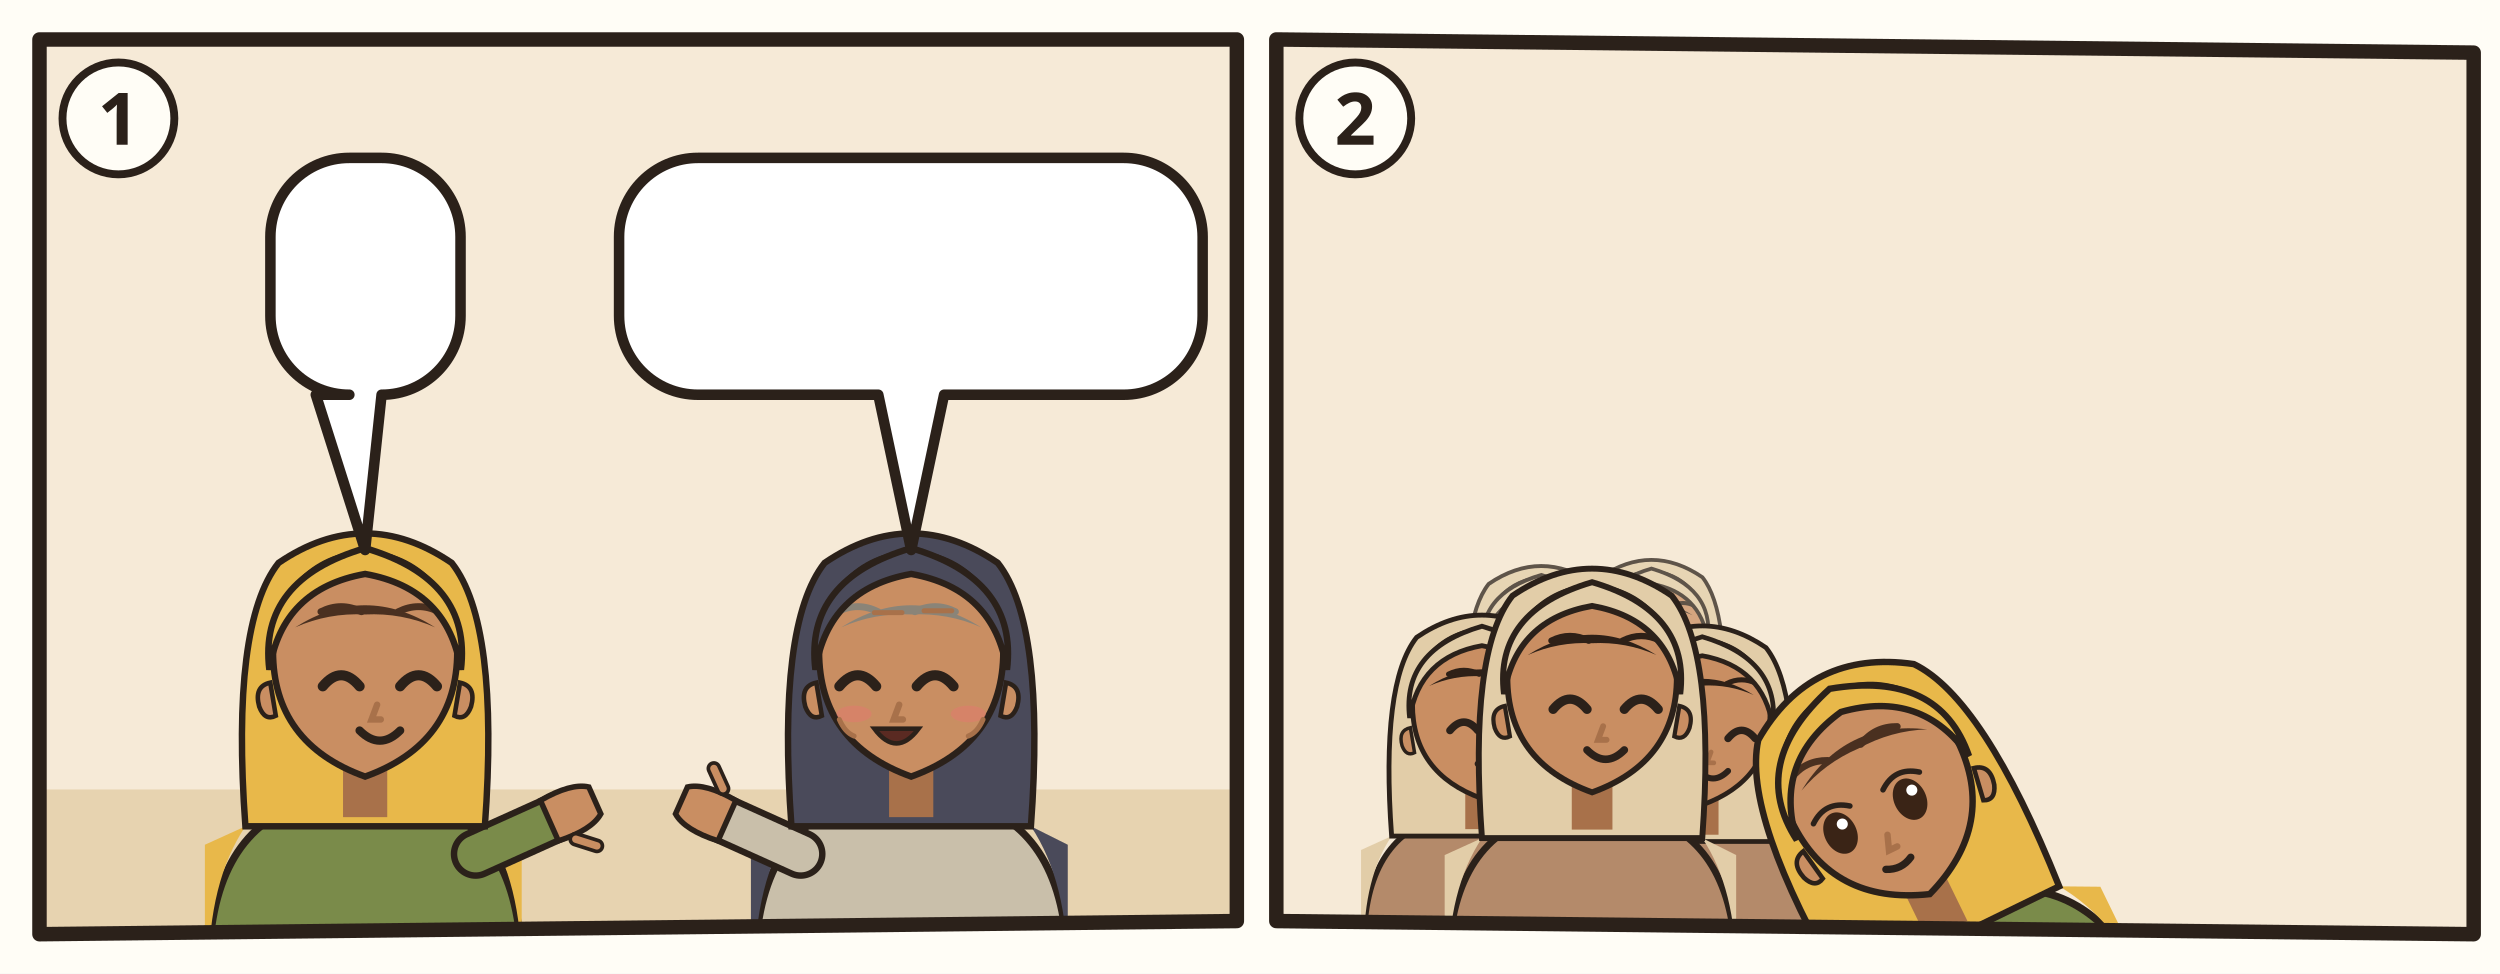
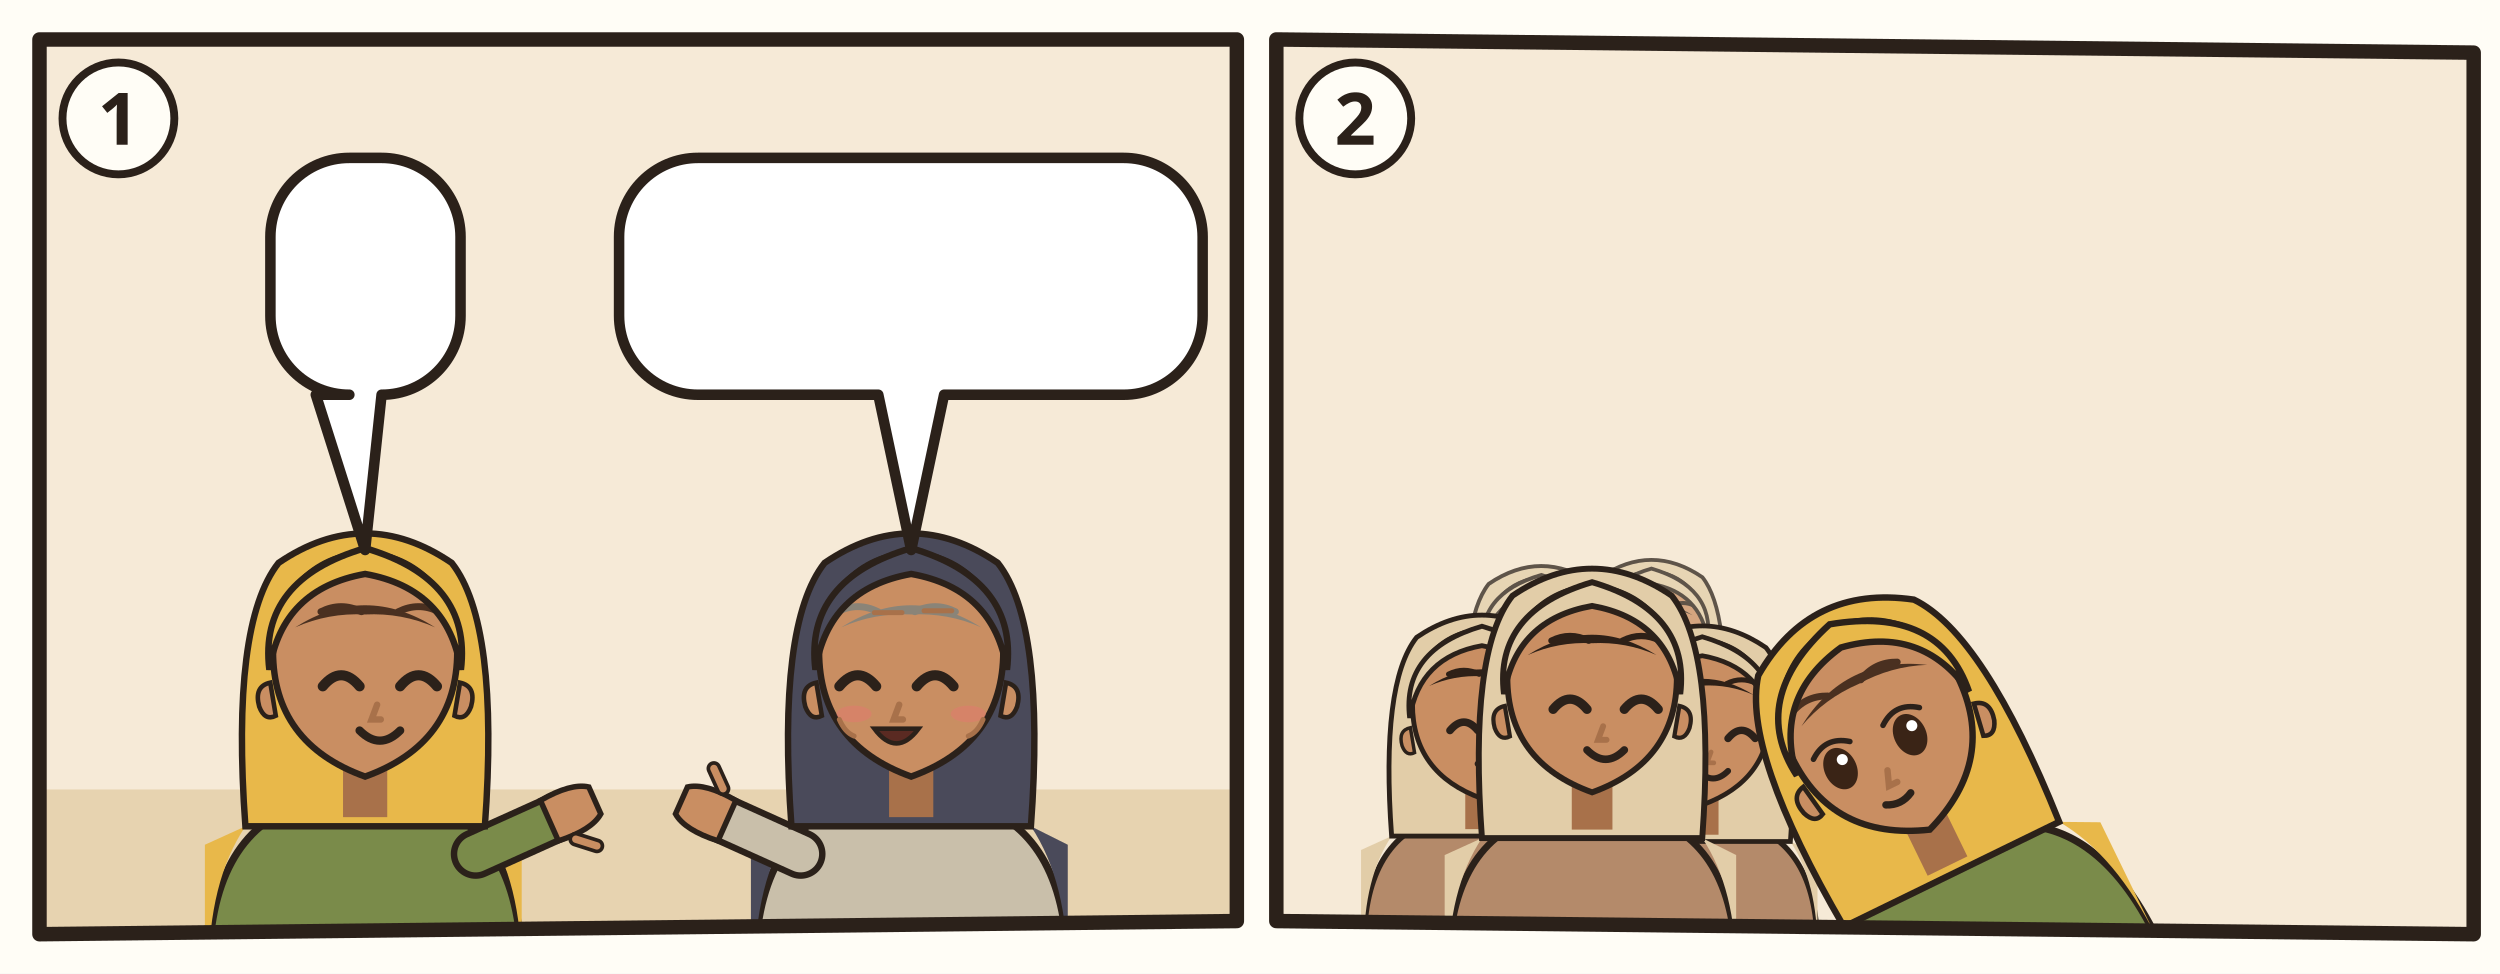
<svg xmlns="http://www.w3.org/2000/svg" viewBox="0 0 380 148">
  <rect width="380" height="148" fill="#FFFDF6" />
  <g transform="translate(4 4)">
    <clipPath id="an-cp-rut-002-018-023-1">
      <polygon points="2,2 184,2 184,136 2,138" />
    </clipPath>
    <g clip-path="url(#an-cp-rut-002-018-023-1)">
      <polygon points="2,2 184,2 184,136 2,138" fill="#F6EAD7" />
      <path d="M0 116h186v24H0z" fill="#E7D3B0" />
      <g transform="translate(51.5 96.4) scale(1.4)">
        <path d="M-17 34Q-17 19-7 15.6L7 15.6Q17 19 17 34z" fill="#7A8B4A" stroke="#2B211A" stroke-width=".8" />
        <path d="M-13 18Q-17 24-17 34h-.4V20zM13 18Q17 24 17 34V20z" fill="#E8B84A" />
        <path d="M12 21L21.1 16.9" stroke="#2B211A" stroke-width="5.4" stroke-linecap="round" />
        <path d="M12 21L21.1 16.9" stroke="#7A8B4A" stroke-width="4" stroke-linecap="round" />
        <g transform="translate(21.1 16.9) rotate(66)">
          <path d="M-2.4 1.2Q-2.8-2.6-1.6-4.2h3.2Q2.8-2.6 2.4 1.2z" fill="#C98E62" stroke="#2B211A" stroke-width=".6" />
          <path d="M3 -.6l1.6-1.8" stroke="#2B211A" stroke-width="1.6" stroke-linecap="round" />
          <path d="M3 -.6l1.6-1.8" stroke="#C98E62" stroke-width=".8" stroke-linecap="round" />
        </g>
        <path d="M-13 18Q-14.6-4-9.4-10.6Q0-17 9.4-10.6Q14.6-4 13 18z" fill="#E8B84A" stroke="#2B211A" stroke-width=".7" />
        <path d="M-2.4 11h4.8v6h-4.8z" fill="#A8714A" />
        <path d="M-10 -1Q-10 9 0 12.6Q10 9 10 -1A10 10.6 0 0 0 -10 -1z" fill="#C98E62" stroke="#2B211A" stroke-width=".7" />
        <path d="M10.3 2.4q1.8.4 1.2 2.6-.6 1.6-1.8 1z M-10.3 2.4q-1.8.4-1.2 2.6.6 1.6 1.8 1z" fill="#C98E62" stroke="#2B211A" stroke-width=".5" />
        <path d="M-4.6 2.8Q-2.6 0.4 -0.6 2.8" fill="none" stroke="#2B211A" stroke-width="1.1" stroke-linecap="round" />
        <path d="M3.8 2.8Q5.8 0.4 7.8 2.8" fill="none" stroke="#2B211A" stroke-width="1.1" stroke-linecap="round" />
        <path d="M-4.8 -5.3Q-2.6 -6.4 -0.4 -5.3M3.6 -5.3Q5.8 -6.4 8.0 -5.3" fill="none" stroke="#4A3020" stroke-width=".75" stroke-linecap="round" />
        <path d="M1.3 4.8l-.6 1.6h1" fill="none" stroke="#A8714A" stroke-width=".7" stroke-linecap="round" />
        <path d="M-0.6 7.6Q1.6 9.8 3.8 7.6" fill="none" stroke="#2B211A" stroke-width=".9" stroke-linecap="round" />
        <path d="M-7.6-3.6Q0-8.4 7.6-3.6Q4-5.2 0-5Q-4-5.2-7.6-3.6z" fill="#4A3020" />
        <path d="M-10.4 1Q-11.6-8.8 0-12.2Q11.6-8.8 10.4 1Q9-7.8 0-9.4Q-9-7.8-10.4 1z" fill="#E8B84A" stroke="#2B211A" stroke-width=".7" />
        <use href="#an-gerste" x="-4" y="13" width="16" height="12" />
      </g>
      <g transform="translate(134.5 96.4) scale(1.4)">
        <path d="M-17 34Q-17 19-7 15.6L7 15.6Q17 19 17 34z" fill="#C9BFAA" stroke="#2B211A" stroke-width=".8" />
        <path d="M-13 18Q-17 24-17 34h-.4V20zM13 18Q17 24 17 34V20z" fill="#4A4A5A" />
        <path d="M-12 21L-21.1 16.9" stroke="#2B211A" stroke-width="5.4" stroke-linecap="round" />
        <path d="M-12 21L-21.1 16.9" stroke="#C9BFAA" stroke-width="4" stroke-linecap="round" />
        <g transform="translate(-21.1 16.9) rotate(294)">
          <path d="M-2.4 1.2Q-2.8-2.6-1.6-4.2h3.2Q2.8-2.6 2.4 1.2z" fill="#C98E62" stroke="#2B211A" stroke-width=".6" />
          <path d="M3 -.6l1.6-1.8" stroke="#2B211A" stroke-width="1.6" stroke-linecap="round" />
          <path d="M3 -.6l1.6-1.8" stroke="#C98E62" stroke-width=".8" stroke-linecap="round" />
        </g>
        <path d="M-13 18Q-14.6-4-9.4-10.6Q0-17 9.4-10.6Q14.6-4 13 18z" fill="#4A4A5A" stroke="#2B211A" stroke-width=".7" />
        <path d="M-2.4 11h4.8v6h-4.8z" fill="#A8714A" />
        <path d="M-10 -1Q-10 9 0 12.6Q10 9 10 -1A10 10.6 0 0 0 -10 -1z" fill="#C98E62" stroke="#2B211A" stroke-width=".7" />
        <path d="M10.3 2.4q1.8.4 1.2 2.6-.6 1.6-1.8 1z M-10.3 2.4q-1.8.4-1.2 2.6.6 1.6 1.8 1z" fill="#C98E62" stroke="#2B211A" stroke-width=".5" />
        <path d="M-7.8 2.8Q-5.8 0.4 -3.8 2.8" fill="none" stroke="#2B211A" stroke-width="1.1" stroke-linecap="round" />
        <path d="M0.6 2.8Q2.6 0.4 4.6 2.8" fill="none" stroke="#2B211A" stroke-width="1.1" stroke-linecap="round" />
        <path d="M-8.0 -5.3Q-5.8 -6.4 -3.6 -5.3M0.4 -5.3Q2.6 -6.4 4.8 -5.3" fill="none" stroke="#8A8478" stroke-width=".75" stroke-linecap="round" />
        <path d="M-1.3 4.8l-.6 1.6h1" fill="none" stroke="#A8714A" stroke-width=".7" stroke-linecap="round" />
        <ellipse cx="-6.2" cy="5.8" rx="1.9" ry=".9" fill="#E07A6E" opacity=".55" />
        <ellipse cx="6.2" cy="5.8" rx="1.9" ry=".9" fill="#E07A6E" opacity=".55" />
        <path d="M-4.0 7.4Q-1.6 10.6 0.8 7.4z" fill="#5A2A22" stroke="#2B211A" stroke-width=".5" />
        <path d="M-7.6-3.6Q0-8.4 7.6-3.6Q4-5.2 0-5Q-4-5.2-7.6-3.6z" fill="#8A8478" />
        <path d="M-10.4 1Q-11.6-8.8 0-12.2Q11.6-8.8 10.4 1Q9-7.8 0-9.4Q-9-7.8-10.4 1z" fill="#4A4A5A" stroke="#2B211A" stroke-width=".7" />
        <path d="M-4-5.2h3M1.4-5.4h3M-7.8 6.4q.6 1.4 1.6 1.8M7.8 6.4q-.6 1.4-1.6 1.8" stroke="#A8714A" stroke-width=".55" stroke-linecap="round" fill="none" />
      </g>
      <g>
        <path d="M49.1 20H54A12 12 0 0 1 66 32V44A12 12 0 0 1 54 56L54 56L51.5 79.6L44 56H49.1A12 12 0 0 1 37.1 44V32A12 12 0 0 1 49.1 20Z" fill="#FFFFFF" stroke="#2B211A" stroke-width="1.6" stroke-linejoin="round" />
        <use href="#an-p-boas" x="43.1" y="26" width="16.9" height="24" />
      </g>
      <g>
        <path d="M102.1 20H166.8A12 12 0 0 1 178.8 32V44A12 12 0 0 1 166.8 56L139.5 56L134.5 79.6L129.5 56H102.1A12 12 0 0 1 90.1 44V32A12 12 0 0 1 102.1 20Z" fill="#FFFFFF" stroke="#2B211A" stroke-width="1.6" stroke-linejoin="round" />
        <use href="#an-z-segnen" x="96.1" y="26" width="22.2" height="24" />
        <use href="#an-p-boas" x="123.3" y="26" width="16.9" height="24" />
        <use href="#an-z-loeserecht" x="145.2" y="26" width="27.7" height="24" />
      </g>
    </g>
    <polygon points="2,2 184,2 184,136 2,138" fill="none" stroke="#2B211A" stroke-width="2.2" stroke-linejoin="round" />
    <circle cx="14" cy="14" r="8.5" fill="#FFFDF6" stroke="#2B211A" stroke-width="1.2" />
    <text x="14" y="18" text-anchor="middle" font-family="sans-serif" font-size="11" font-weight="700" fill="#2B211A">1</text>
  </g>
  <g transform="translate(192 4)">
    <clipPath id="an-cp-rut-002-018-023-2">
      <polygon points="2,2 184,4 184,138 2,136" />
    </clipPath>
    <g clip-path="url(#an-cp-rut-002-018-023-2)">
      <polygon points="2,2 184,4 184,138 2,136" fill="#F6EAD7" />
      <use href="#an-feld" x="0" y="70" width="186" height="70" />
      <g opacity=".75">
        <g transform="translate(42.272 93.768) scale(0.85008)">
          <path d="M-17 34Q-17 19-7 15.6L7 15.6Q17 19 17 34z" fill="#B48A6A" stroke="#2B211A" stroke-width=".8" />
          <path d="M-13 18Q-17 24-17 34h-.4V20zM13 18Q17 24 17 34V20z" fill="#E2CDA8" />
          <path d="M-13 18Q-14.6-4-9.4-10.6Q0-17 9.4-10.6Q14.6-4 13 18z" fill="#E2CDA8" stroke="#2B211A" stroke-width=".7" />
          <path d="M-2.4 11h4.8v6h-4.8z" fill="#A8714A" />
          <path d="M-10 -1Q-10 9 0 12.6Q10 9 10 -1A10 10.6 0 0 0 -10 -1z" fill="#C98E62" stroke="#2B211A" stroke-width=".7" />
          <path d="M10.3 2.4q1.8.4 1.2 2.6-.6 1.6-1.8 1z M-10.3 2.4q-1.8.4-1.2 2.6.6 1.6 1.8 1z" fill="#C98E62" stroke="#2B211A" stroke-width=".5" />
          <path d="M-4.6 2.8Q-2.6 0.4 -0.6 2.8" fill="none" stroke="#2B211A" stroke-width="1.1" stroke-linecap="round" />
          <path d="M3.8 2.8Q5.8 0.4 7.8 2.8" fill="none" stroke="#2B211A" stroke-width="1.1" stroke-linecap="round" />
          <path d="M-4.8 -5.3Q-2.6 -6.4 -0.4 -5.3M3.6 -5.3Q5.8 -6.4 8.0 -5.3" fill="none" stroke="#2E2017" stroke-width=".75" stroke-linecap="round" />
          <path d="M1.3 4.8l-.6 1.6h1" fill="none" stroke="#A8714A" stroke-width=".7" stroke-linecap="round" />
          <path d="M-0.6 7.6Q1.6 9.8 3.8 7.6" fill="none" stroke="#2B211A" stroke-width=".9" stroke-linecap="round" />
          <path d="M-7.6-3.6Q0-8.4 7.6-3.6Q4-5.2 0-5Q-4-5.2-7.6-3.6z" fill="#2E2017" />
          <path d="M-10.4 1Q-11.6-8.8 0-12.2Q11.6-8.8 10.4 1Q9-7.8 0-9.4Q-9-7.8-10.4 1z" fill="#E2CDA8" stroke="#2B211A" stroke-width=".7" />
        </g>
        <g transform="translate(59.016 92.48) scale(0.82432)">
          <path d="M-17 34Q-17 19-7 15.6L7 15.6Q17 19 17 34z" fill="#B48A6A" stroke="#2B211A" stroke-width=".8" />
          <path d="M-13 18Q-17 24-17 34h-.4V20zM13 18Q17 24 17 34V20z" fill="#E2CDA8" />
          <path d="M-13 18Q-14.6-4-9.4-10.6Q0-17 9.4-10.6Q14.6-4 13 18z" fill="#E2CDA8" stroke="#2B211A" stroke-width=".7" />
          <path d="M-2.4 11h4.8v6h-4.8z" fill="#A8714A" />
          <path d="M-10 -1Q-10 9 0 12.6Q10 9 10 -1A10 10.6 0 0 0 -10 -1z" fill="#C98E62" stroke="#2B211A" stroke-width=".7" />
          <path d="M10.3 2.4q1.8.4 1.2 2.6-.6 1.6-1.8 1z M-10.3 2.4q-1.8.4-1.2 2.6.6 1.6 1.8 1z" fill="#C98E62" stroke="#2B211A" stroke-width=".5" />
          <path d="M-4.6 2.8Q-2.6 0.4 -0.6 2.8" fill="none" stroke="#2B211A" stroke-width="1.1" stroke-linecap="round" />
          <path d="M3.8 2.8Q5.8 0.4 7.8 2.8" fill="none" stroke="#2B211A" stroke-width="1.1" stroke-linecap="round" />
          <path d="M-4.8 -5.3Q-2.6 -6.4 -0.4 -5.3M3.6 -5.3Q5.8 -6.4 8.0 -5.3" fill="none" stroke="#2E2017" stroke-width=".75" stroke-linecap="round" />
          <path d="M1.3 4.8l-.6 1.6h1" fill="none" stroke="#A8714A" stroke-width=".7" stroke-linecap="round" />
          <path d="M-0.6 7.6Q1.6 9.8 3.8 7.6" fill="none" stroke="#2B211A" stroke-width=".9" stroke-linecap="round" />
          <path d="M-7.6-3.6Q0-8.4 7.6-3.6Q4-5.2 0-5Q-4-5.2-7.6-3.6z" fill="#2E2017" />
          <path d="M-10.4 1Q-11.6-8.8 0-12.2Q11.6-8.8 10.4 1Q9-7.8 0-9.4Q-9-7.8-10.4 1z" fill="#E2CDA8" stroke="#2B211A" stroke-width=".7" />
        </g>
      </g>
      <g transform="translate(33.256 104.072) scale(1.05616)">
        <path d="M-17 34Q-17 19-7 15.6L7 15.6Q17 19 17 34z" fill="#B48A6A" stroke="#2B211A" stroke-width=".8" />
        <path d="M-13 18Q-17 24-17 34h-.4V20zM13 18Q17 24 17 34V20z" fill="#E2CDA8" />
        <path d="M-13 18Q-14.6-4-9.4-10.6Q0-17 9.4-10.6Q14.6-4 13 18z" fill="#E2CDA8" stroke="#2B211A" stroke-width=".7" />
        <path d="M-2.4 11h4.8v6h-4.8z" fill="#A8714A" />
        <path d="M-10 -1Q-10 9 0 12.6Q10 9 10 -1A10 10.6 0 0 0 -10 -1z" fill="#C98E62" stroke="#2B211A" stroke-width=".7" />
        <path d="M10.3 2.4q1.8.4 1.2 2.6-.6 1.6-1.8 1z M-10.3 2.4q-1.8.4-1.2 2.6.6 1.6 1.8 1z" fill="#C98E62" stroke="#2B211A" stroke-width=".5" />
        <path d="M-4.6 2.8Q-2.6 0.4 -0.6 2.8" fill="none" stroke="#2B211A" stroke-width="1.1" stroke-linecap="round" />
        <path d="M3.8 2.8Q5.8 0.4 7.8 2.8" fill="none" stroke="#2B211A" stroke-width="1.1" stroke-linecap="round" />
        <path d="M-4.8 -5.3Q-2.6 -6.4 -0.4 -5.3M3.6 -5.3Q5.8 -6.4 8.0 -5.3" fill="none" stroke="#2E2017" stroke-width=".75" stroke-linecap="round" />
        <path d="M1.3 4.8l-.6 1.6h1" fill="none" stroke="#A8714A" stroke-width=".7" stroke-linecap="round" />
        <path d="M-0.6 7.6Q1.6 9.8 3.8 7.6" fill="none" stroke="#2B211A" stroke-width=".9" stroke-linecap="round" />
        <path d="M-7.6-3.6Q0-8.4 7.6-3.6Q4-5.2 0-5Q-4-5.2-7.6-3.6z" fill="#2E2017" />
        <path d="M-10.4 1Q-11.6-8.8 0-12.2Q11.6-8.8 10.4 1Q9-7.8 0-9.4Q-9-7.8-10.4 1z" fill="#E2CDA8" stroke="#2B211A" stroke-width=".7" />
      </g>
      <g transform="translate(66.744 105.36) scale(1.0304)">
        <path d="M-17 34Q-17 19-7 15.6L7 15.6Q17 19 17 34z" fill="#B48A6A" stroke="#2B211A" stroke-width=".8" />
        <path d="M-13 18Q-17 24-17 34h-.4V20zM13 18Q17 24 17 34V20z" fill="#E2CDA8" />
        <path d="M-13 18Q-14.6-4-9.4-10.6Q0-17 9.4-10.6Q14.6-4 13 18z" fill="#E2CDA8" stroke="#2B211A" stroke-width=".7" />
        <path d="M-2.4 11h4.8v6h-4.8z" fill="#A8714A" />
        <path d="M-10 -1Q-10 9 0 12.6Q10 9 10 -1A10 10.6 0 0 0 -10 -1z" fill="#C98E62" stroke="#2B211A" stroke-width=".7" />
        <path d="M10.3 2.4q1.8.4 1.2 2.6-.6 1.6-1.8 1z M-10.3 2.4q-1.8.4-1.2 2.6.6 1.6 1.8 1z" fill="#C98E62" stroke="#2B211A" stroke-width=".5" />
        <path d="M-4.6 2.8Q-2.6 0.4 -0.6 2.8" fill="none" stroke="#2B211A" stroke-width="1.1" stroke-linecap="round" />
        <path d="M3.8 2.8Q5.8 0.4 7.8 2.8" fill="none" stroke="#2B211A" stroke-width="1.1" stroke-linecap="round" />
        <path d="M-4.8 -5.3Q-2.6 -6.4 -0.4 -5.3M3.6 -5.3Q5.8 -6.4 8.0 -5.3" fill="none" stroke="#2E2017" stroke-width=".75" stroke-linecap="round" />
        <path d="M1.3 4.8l-.6 1.6h1" fill="none" stroke="#A8714A" stroke-width=".7" stroke-linecap="round" />
        <path d="M-0.6 7.6Q1.6 9.8 3.8 7.6" fill="none" stroke="#2B211A" stroke-width=".9" stroke-linecap="round" />
        <path d="M-7.6-3.6Q0-8.4 7.6-3.6Q4-5.2 0-5Q-4-5.2-7.6-3.6z" fill="#2E2017" />
        <path d="M-10.4 1Q-11.6-8.8 0-12.2Q11.6-8.8 10.4 1Q9-7.8 0-9.4Q-9-7.8-10.4 1z" fill="#E2CDA8" stroke="#2B211A" stroke-width=".7" />
      </g>
      <g transform="translate(50 100.208) scale(1.288)">
        <path d="M-17 34Q-17 19-7 15.6L7 15.6Q17 19 17 34z" fill="#B48A6A" stroke="#2B211A" stroke-width=".8" />
        <path d="M-13 18Q-17 24-17 34h-.4V20zM13 18Q17 24 17 34V20z" fill="#E2CDA8" />
        <path d="M-13 18Q-14.6-4-9.4-10.6Q0-17 9.4-10.6Q14.6-4 13 18z" fill="#E2CDA8" stroke="#2B211A" stroke-width=".7" />
        <path d="M-2.4 11h4.8v6h-4.8z" fill="#A8714A" />
        <path d="M-10 -1Q-10 9 0 12.6Q10 9 10 -1A10 10.6 0 0 0 -10 -1z" fill="#C98E62" stroke="#2B211A" stroke-width=".7" />
        <path d="M10.3 2.4q1.8.4 1.2 2.6-.6 1.6-1.8 1z M-10.3 2.4q-1.8.4-1.2 2.6.6 1.6 1.8 1z" fill="#C98E62" stroke="#2B211A" stroke-width=".5" />
        <path d="M-4.6 2.8Q-2.6 0.4 -0.6 2.8" fill="none" stroke="#2B211A" stroke-width="1.1" stroke-linecap="round" />
        <path d="M3.8 2.8Q5.8 0.4 7.8 2.8" fill="none" stroke="#2B211A" stroke-width="1.1" stroke-linecap="round" />
        <path d="M-4.8 -5.3Q-2.6 -6.4 -0.4 -5.3M3.6 -5.3Q5.8 -6.4 8.0 -5.3" fill="none" stroke="#2E2017" stroke-width=".75" stroke-linecap="round" />
        <path d="M1.3 4.8l-.6 1.6h1" fill="none" stroke="#A8714A" stroke-width=".7" stroke-linecap="round" />
        <path d="M-0.6 7.6Q1.6 9.8 3.8 7.6" fill="none" stroke="#2B211A" stroke-width=".9" stroke-linecap="round" />
        <path d="M-7.6-3.6Q0-8.4 7.6-3.6Q4-5.2 0-5Q-4-5.2-7.6-3.6z" fill="#2E2017" />
        <path d="M-10.4 1Q-11.6-8.8 0-12.2Q11.6-8.8 10.4 1Q9-7.8 0-9.4Q-9-7.8-10.4 1z" fill="#E2CDA8" stroke="#2B211A" stroke-width=".7" />
      </g>
-       <g transform="rotate(-26 112.0 153.8)">
-         <g transform="translate(112 111.8) scale(1.4)">
+       <g transform="rotate(-26 112.0 144.0)">
+         <g transform="translate(112 102.0) scale(1.4)">
          <path d="M-17 34Q-17 19-7 15.6L7 15.6Q17 19 17 34z" fill="#7A8B4A" stroke="#2B211A" stroke-width=".8" />
          <path d="M-13 18Q-17 24-17 34h-.4V20zM13 18Q17 24 17 34V20z" fill="#E8B84A" />
          <path d="M-13 18Q-14.6-4-9.4-10.6Q0-17 9.4-10.6Q14.6-4 13 18z" fill="#E8B84A" stroke="#2B211A" stroke-width=".7" />
          <path d="M-2.4 11h4.8v6h-4.8z" fill="#A8714A" />
          <path d="M-10 -1Q-10 9 0 12.6Q10 9 10 -1A10 10.6 0 0 0 -10 -1z" fill="#C98E62" stroke="#2B211A" stroke-width=".7" />
          <path d="M10.3 2.4q1.8.4 1.2 2.6-.6 1.6-1.8 1z M-10.3 2.4q-1.8.4-1.2 2.6.6 1.6 1.8 1z" fill="#C98E62" stroke="#2B211A" stroke-width=".5" />
          <ellipse cx="-5.8" cy="2.4" rx="1.75" ry="2.35" fill="#3A2416" />
          <path d="M-8.0 0.2Q-5.8 -1.5 -3.6 0.2" fill="none" stroke="#2B211A" stroke-width=".6" stroke-linecap="round" />
          <circle cx="-5.2" cy="1.6" r=".6" fill="#FFF" />
          <ellipse cx="2.6" cy="2.4" rx="1.75" ry="2.35" fill="#3A2416" />
          <path d="M0.4 0.2Q2.6 -1.5 4.8 0.2" fill="none" stroke="#2B211A" stroke-width=".6" stroke-linecap="round" />
          <circle cx="3.2" cy="1.6" r=".6" fill="#FFF" />
          <path d="M-8.0 -5.3Q-5.8 -6.4 -3.6 -5.3M0.4 -5.3Q2.6 -6.4 4.8 -5.3" fill="none" stroke="#4A3020" stroke-width=".75" stroke-linecap="round" />
          <path d="M-1.3 4.8l-.6 1.6h1" fill="none" stroke="#A8714A" stroke-width=".7" stroke-linecap="round" />
          <path d="M-3.1 8.1Q-1.6 8.9 -0.1 8.1" fill="none" stroke="#2B211A" stroke-width=".8" stroke-linecap="round" />
          <path d="M-7.6-3.6Q0-8.4 7.6-3.6Q4-5.2 0-5Q-4-5.2-7.6-3.6z" fill="#4A3020" />
          <path d="M-10.4 1Q-11.6-8.8 0-12.2Q11.6-8.8 10.4 1Q9-7.8 0-9.4Q-9-7.8-10.4 1z" fill="#E8B84A" stroke="#2B211A" stroke-width=".7" />
          <use href="#an-z-beten" x="-4" y="13" width="16" height="12" />
        </g>
      </g>
      <use href="#an-garbe" x="141.4" y="100" width="18" height="24" />
      <use href="#an-garbe" x="155.8" y="102" width="18" height="24" />
    </g>
    <polygon points="2,2 184,4 184,138 2,136" fill="none" stroke="#2B211A" stroke-width="2.2" stroke-linejoin="round" />
    <circle cx="14" cy="14" r="8.5" fill="#FFFDF6" stroke="#2B211A" stroke-width="1.2" />
    <text x="14" y="18" text-anchor="middle" font-family="sans-serif" font-size="11" font-weight="700" fill="#2B211A">2</text>
  </g>
</svg>
